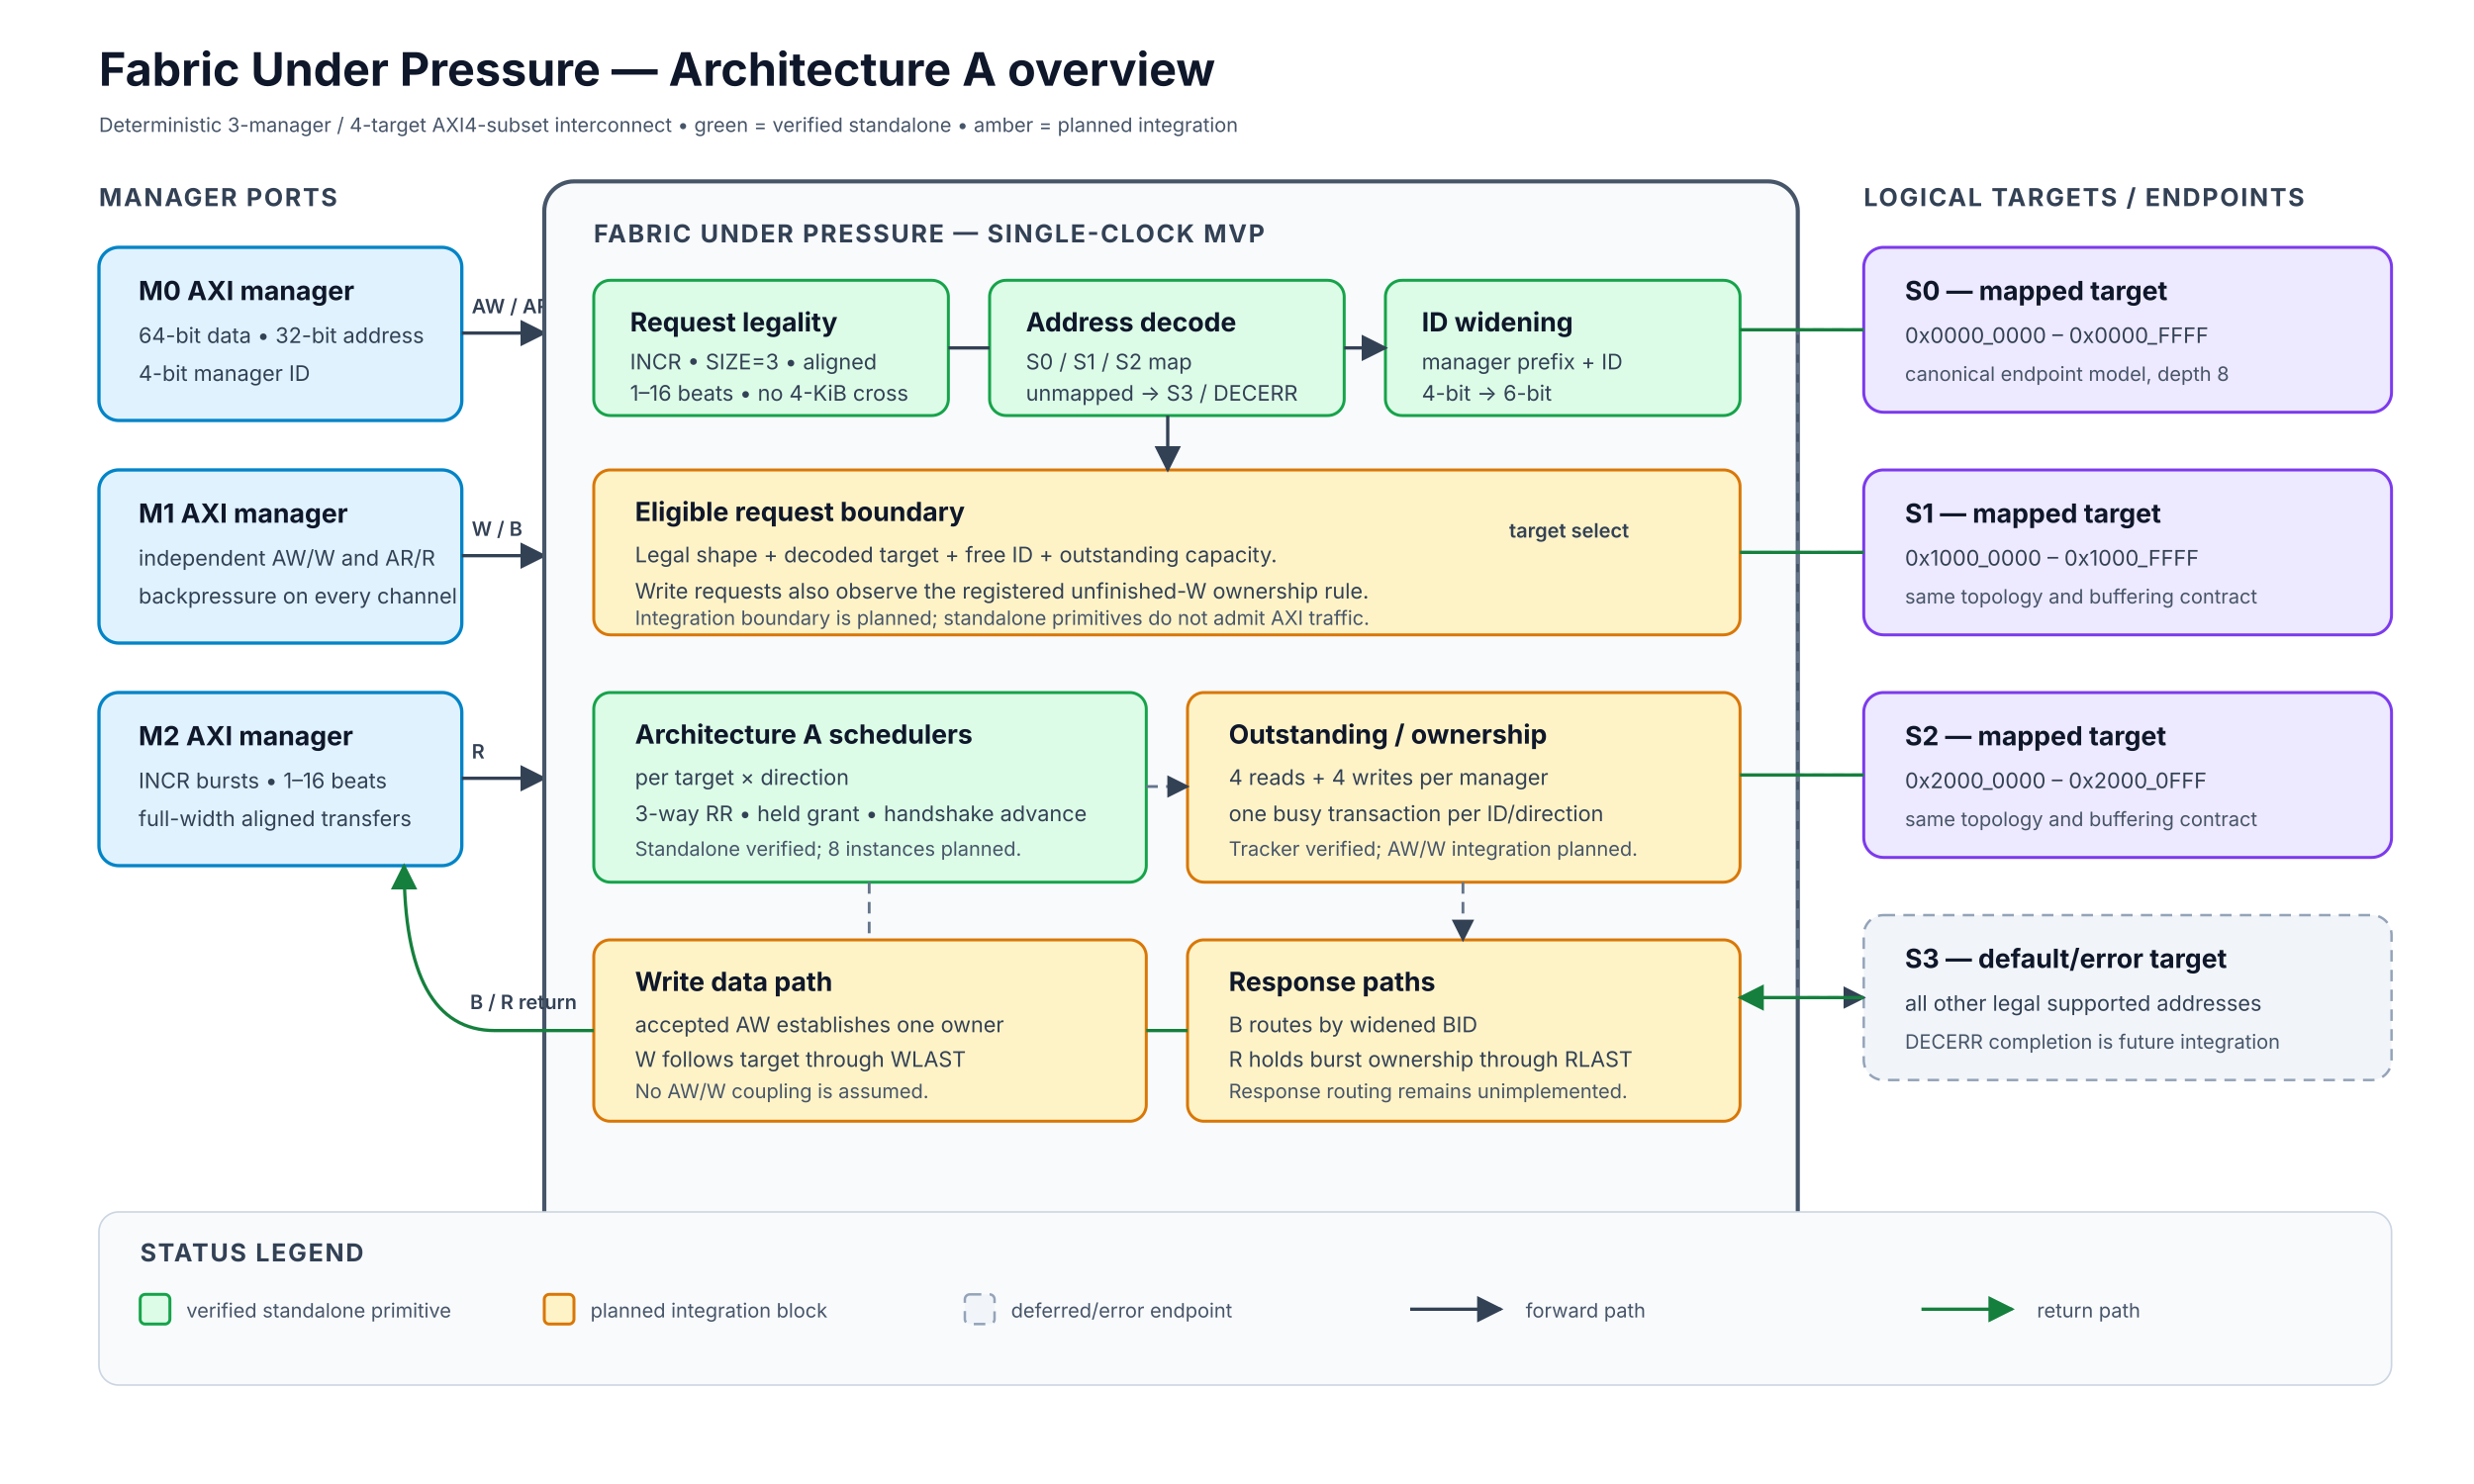
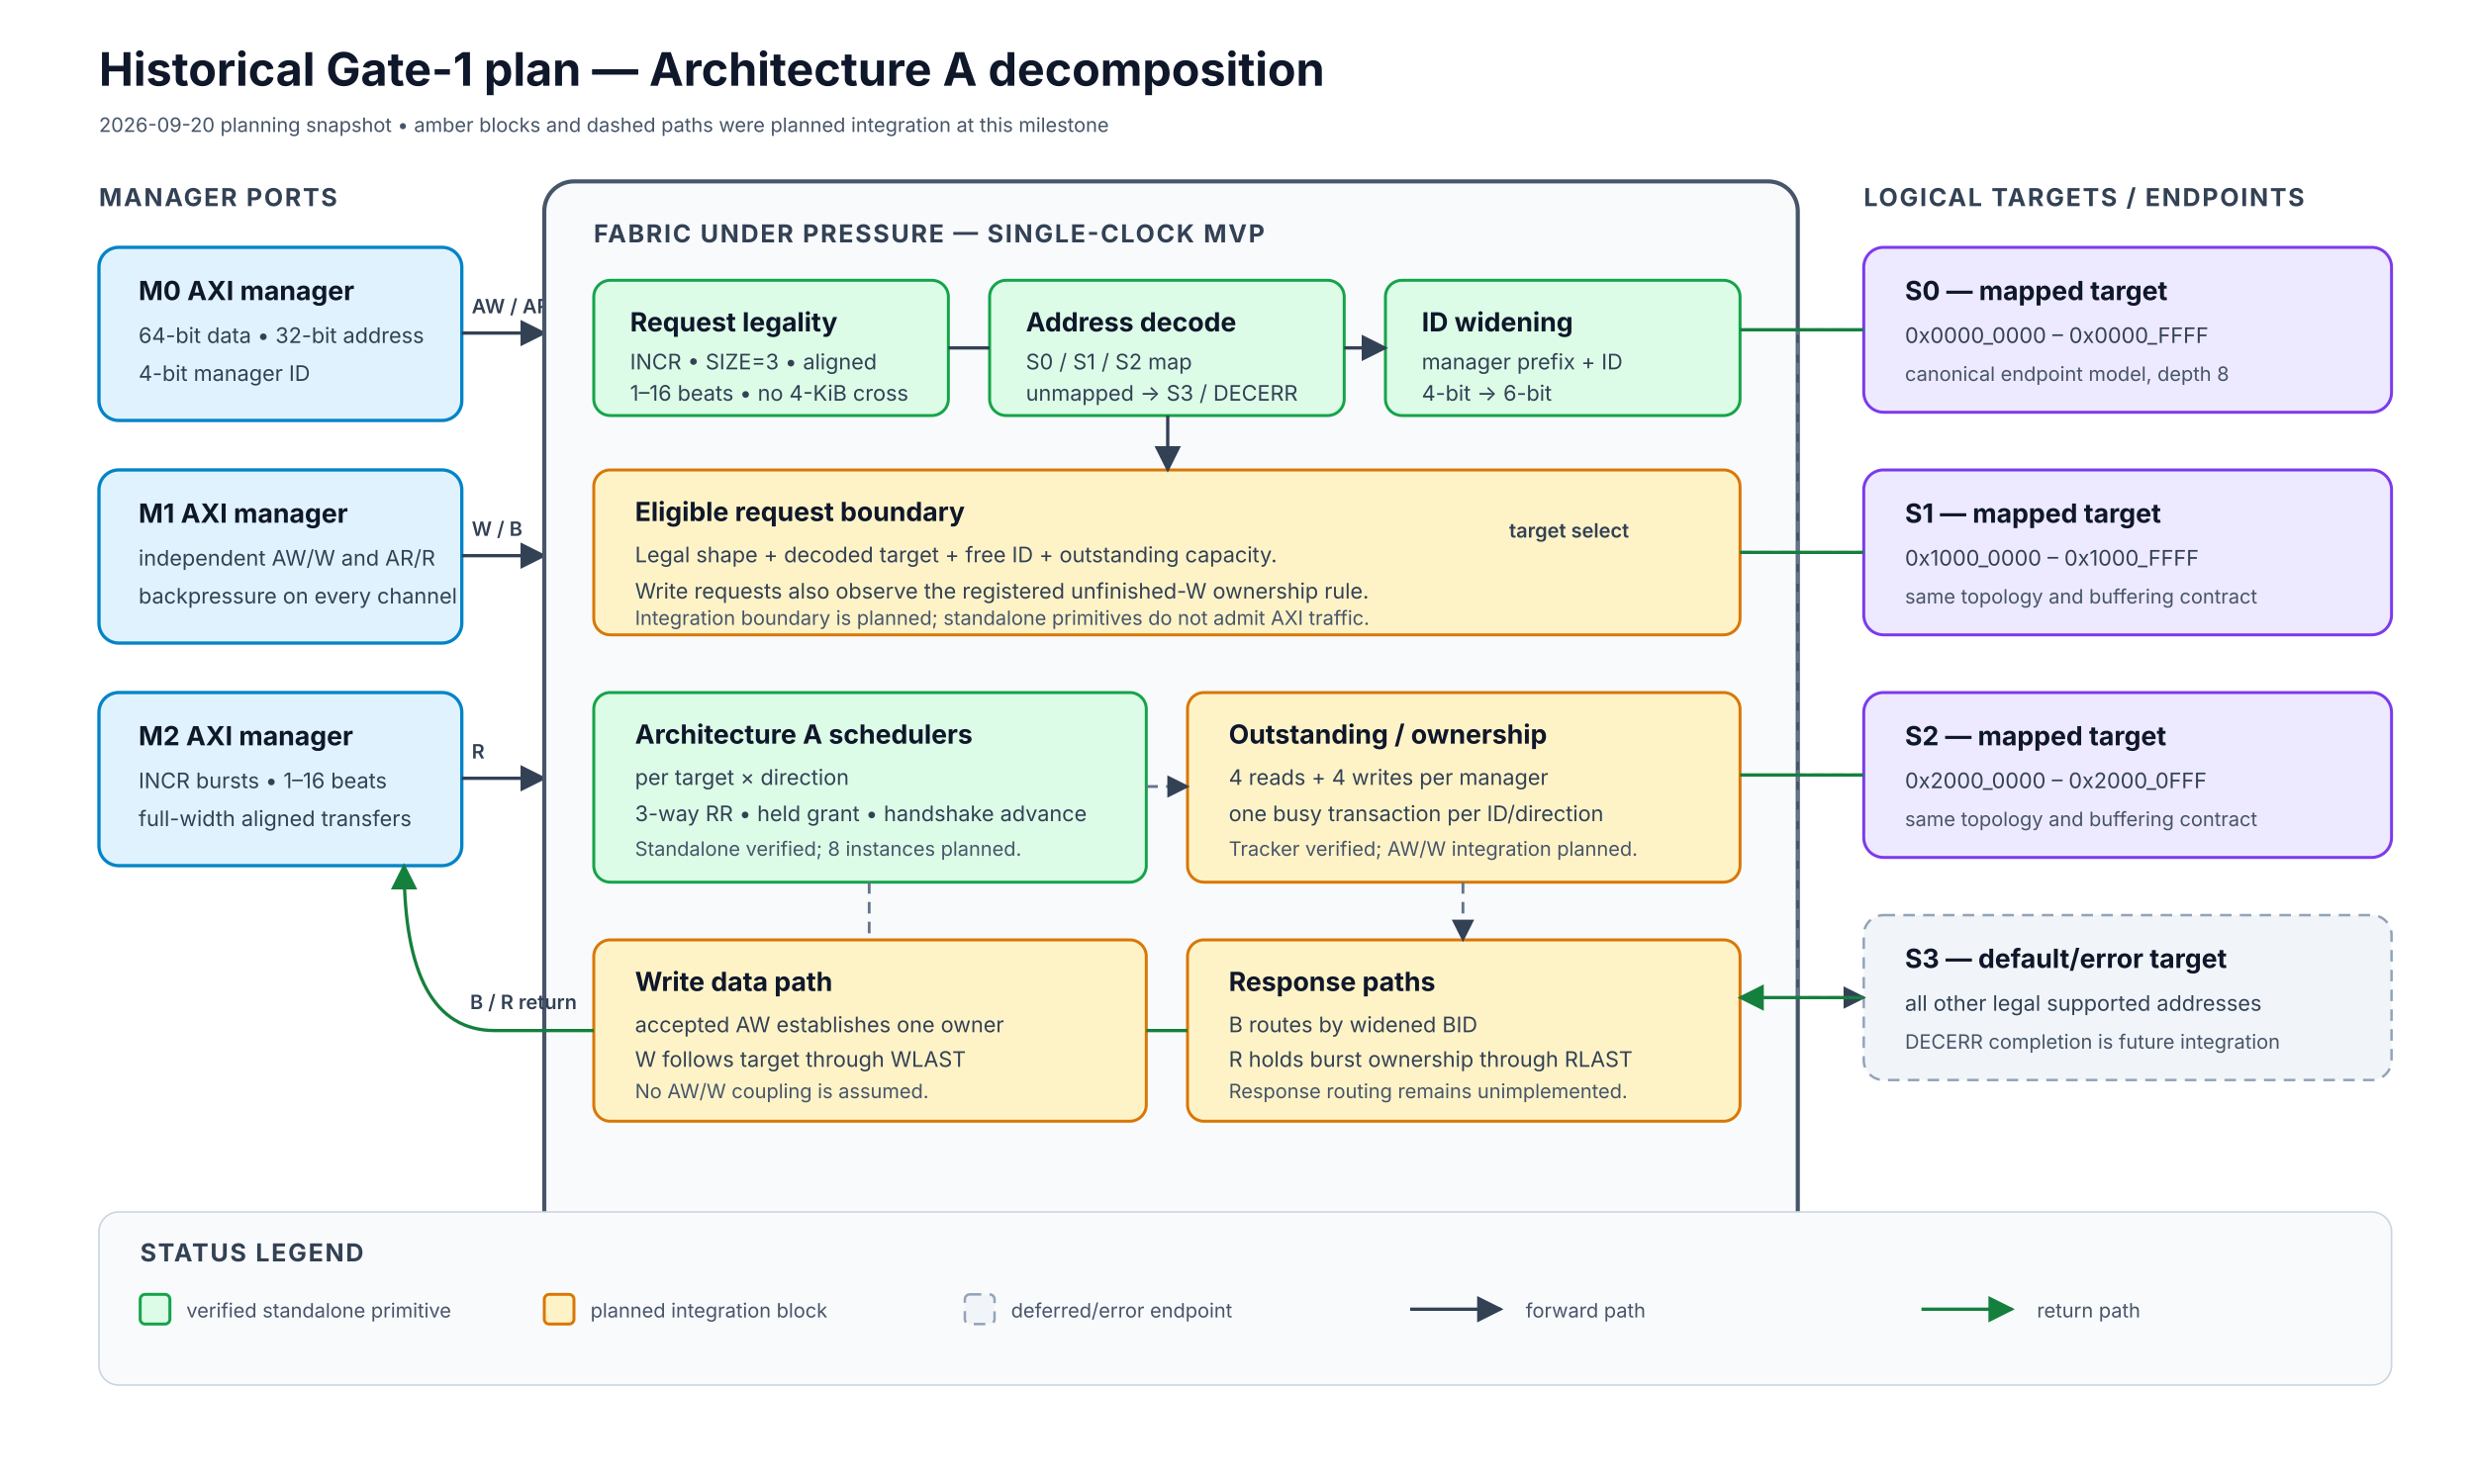
<svg xmlns="http://www.w3.org/2000/svg" width="1500" height="900" viewBox="0 0 1500 900" role="img" aria-labelledby="t d">
  <defs>
    <marker id="a" viewBox="0 0 10 10" refX="9" refY="5" markerWidth="8" markerHeight="8" orient="auto">
      <path d="M0 0L10 5L0 10z" fill="#334155" />
    </marker>
    <marker id="g" viewBox="0 0 10 10" refX="9" refY="5" markerWidth="8" markerHeight="8" orient="auto">
      <path d="M0 0L10 5L0 10z" fill="#15803d" />
    </marker>
    <style>
 .h{font:700 28px -apple-system,BlinkMacSystemFont,"Segoe UI",sans-serif;fill:#0f172a}.s{font:700 15px -apple-system,BlinkMacSystemFont,"Segoe UI",sans-serif;fill:#334155;letter-spacing:.07em}.bt{font:700 16px -apple-system,BlinkMacSystemFont,"Segoe UI",sans-serif;fill:#0f172a}.tx{font:400 13px -apple-system,BlinkMacSystemFont,"Segoe UI",sans-serif;fill:#334155}.sm{font:400 12px -apple-system,BlinkMacSystemFont,"Segoe UI",sans-serif;fill:#475569}.lb{font:600 12px -apple-system,BlinkMacSystemFont,"Segoe UI",sans-serif;fill:#334155}
 .mgr{fill:#e0f2fe;stroke:#0284c7;stroke-width:2}.fab{fill:#f8fafc;stroke:#475569;stroke-width:2.5}.ver{fill:#dcfce7;stroke:#16a34a;stroke-width:1.8}.pl{fill:#fef3c7;stroke:#d97706;stroke-width:1.8}.tar{fill:#ede9fe;stroke:#7c3aed;stroke-width:1.8}.def{fill:#f1f5f9;stroke:#94a3b8;stroke-width:1.5;stroke-dasharray:7 5}.ln{stroke:#334155;stroke-width:2;fill:none;marker-end:url(#a)}.ret{stroke:#15803d;stroke-width:2;fill:none;marker-end:url(#g)}.ds{stroke:#64748b;stroke-width:1.7;fill:none;stroke-dasharray:7 5;marker-end:url(#a)}
 </style>
  </defs>
  <rect width="1500" height="900" fill="#fff" />
-   <text x="60" y="52" class="h">Fabric Under Pressure — Architecture A overview</text>
-   <text x="60" y="80" class="sm">Deterministic 3-manager / 4-target AXI4-subset interconnect • green = verified standalone • amber = planned integration</text>
+   <text x="60" y="52" class="h">Historical Gate-1 plan — Architecture A decomposition</text>
+   <text x="60" y="80" class="sm">2026-09-20 planning snapshot • amber blocks and dashed paths were planned integration at this milestone</text>
  <text x="60" y="125" class="s">MANAGER PORTS</text>
  <rect x="60" y="150" width="220" height="105" rx="12" class="mgr" />
  <text x="84" y="182" class="bt">M0 AXI manager</text>
  <text x="84" y="208" class="tx">64-bit data • 32-bit address</text>
  <text x="84" y="231" class="tx">4-bit manager ID</text>
  <rect x="60" y="285" width="220" height="105" rx="12" class="mgr" />
  <text x="84" y="317" class="bt">M1 AXI manager</text>
  <text x="84" y="343" class="tx">independent AW/W and AR/R</text>
  <text x="84" y="366" class="tx">backpressure on every channel</text>
  <rect x="60" y="420" width="220" height="105" rx="12" class="mgr" />
  <text x="84" y="452" class="bt">M2 AXI manager</text>
  <text x="84" y="478" class="tx">INCR bursts • 1–16 beats</text>
  <text x="84" y="501" class="tx">full-width aligned transfers</text>
  <path d="M280 202H330" class="ln" />
  <path d="M280 337H330" class="ln" />
  <path d="M280 472H330" class="ln" />
  <text x="286" y="190" class="lb">AW / AR</text>
  <text x="286" y="325" class="lb">W / B</text>
  <text x="286" y="460" class="lb">R</text>
  <rect x="330" y="110" width="760" height="650" rx="18" class="fab" />
  <text x="360" y="147" class="s">FABRIC UNDER PRESSURE — SINGLE-CLOCK MVP</text>
  <rect x="360" y="170" width="215" height="82" rx="10" class="ver" />
  <text x="382" y="201" class="bt">Request legality</text>
  <text x="382" y="224" class="tx">INCR • SIZE=3 • aligned</text>
  <text x="382" y="243" class="tx">1–16 beats • no 4-KiB cross</text>
  <rect x="600" y="170" width="215" height="82" rx="10" class="ver" />
  <text x="622" y="201" class="bt">Address decode</text>
  <text x="622" y="224" class="tx">S0 / S1 / S2 map</text>
  <text x="622" y="243" class="tx">unmapped → S3 / DECERR</text>
  <rect x="840" y="170" width="215" height="82" rx="10" class="ver" />
  <text x="862" y="201" class="bt">ID widening</text>
  <text x="862" y="224" class="tx">manager prefix + ID</text>
  <text x="862" y="243" class="tx">4-bit → 6-bit</text>
  <path d="M575 211h25M815 211h25" class="ln" />
  <rect x="360" y="285" width="695" height="100" rx="10" class="pl" />
  <text x="385" y="316" class="bt">Eligible request boundary</text>
  <text x="385" y="341" class="tx">Legal shape + decoded target + free ID + outstanding capacity.</text>
  <text x="385" y="363" class="tx">Write requests also observe the registered unfinished-W ownership rule.</text>
  <text x="385" y="379" class="sm">Integration boundary is planned; standalone primitives do not admit AXI traffic.</text>
  <path d="M708 252v33" class="ln" />
  <rect x="360" y="420" width="335" height="115" rx="10" class="ver" />
  <text x="385" y="451" class="bt">Architecture A schedulers</text>
  <text x="385" y="476" class="tx">per target × direction</text>
  <text x="385" y="498" class="tx">3-way RR • held grant • handshake advance</text>
  <text x="385" y="519" class="sm">Standalone verified; 8 instances planned.</text>
  <rect x="720" y="420" width="335" height="115" rx="10" class="pl" />
  <text x="745" y="451" class="bt">Outstanding / ownership</text>
  <text x="745" y="476" class="tx">4 reads + 4 writes per manager</text>
  <text x="745" y="498" class="tx">one busy transaction per ID/direction</text>
  <text x="745" y="519" class="sm">Tracker verified; AW/W integration planned.</text>
  <path d="M695 477h25" class="ds" />
  <rect x="360" y="570" width="335" height="110" rx="10" class="pl" />
  <text x="385" y="601" class="bt">Write data path</text>
  <text x="385" y="626" class="tx">accepted AW establishes one owner</text>
  <text x="385" y="647" class="tx">W follows target through WLAST</text>
  <text x="385" y="666" class="sm">No AW/W coupling is assumed.</text>
  <rect x="720" y="570" width="335" height="110" rx="10" class="pl" />
  <text x="745" y="601" class="bt">Response paths</text>
  <text x="745" y="626" class="tx">B routes by widened BID</text>
  <text x="745" y="647" class="tx">R holds burst ownership through RLAST</text>
  <text x="745" y="666" class="sm">Response routing remains unimplemented.</text>
  <path d="M527 535v35M887 535v35" class="ds" />
  <text x="1130" y="125" class="s">LOGICAL TARGETS / ENDPOINTS</text>
  <rect x="1130" y="150" width="320" height="100" rx="12" class="tar" />
  <text x="1155" y="182" class="bt">S0 — mapped target</text>
  <text x="1155" y="208" class="tx">0x0000_0000 – 0x0000_FFFF</text>
  <text x="1155" y="231" class="sm">canonical endpoint model, depth 8</text>
  <rect x="1130" y="285" width="320" height="100" rx="12" class="tar" />
  <text x="1155" y="317" class="bt">S1 — mapped target</text>
  <text x="1155" y="343" class="tx">0x1000_0000 – 0x1000_FFFF</text>
  <text x="1155" y="366" class="sm">same topology and buffering contract</text>
  <rect x="1130" y="420" width="320" height="100" rx="12" class="tar" />
  <text x="1155" y="452" class="bt">S2 — mapped target</text>
  <text x="1155" y="478" class="tx">0x2000_0000 – 0x2000_0FFF</text>
  <text x="1155" y="501" class="sm">same topology and buffering contract</text>
  <rect x="1130" y="555" width="320" height="100" rx="12" class="def" />
  <text x="1155" y="587" class="bt">S3 — default/error target</text>
  <text x="1155" y="613" class="tx">all other legal supported addresses</text>
  <text x="1155" y="636" class="sm">DECERR completion is future integration</text>
  <path d="M1055 335h75M1090 335V200h40M1090 335V335h40M1090 335V470h40M1090 335V605h40" class="ds" />
  <text x="915" y="326" class="lb">target select</text>
  <path d="M1130 200h-75M1130 335h-75M1130 470h-75M1130 605h-75" class="ret" />
  <path d="M720 625H695M360 625H300Q245 625 245 525" class="ret" />
  <text x="285" y="612" class="lb">B / R return</text>
  <rect x="60" y="735" width="1390" height="105" rx="12" fill="#f8fafc" stroke="#cbd5e1" />
  <text x="85" y="765" class="s">STATUS LEGEND</text>
  <rect x="85" y="785" width="18" height="18" rx="3" class="ver" />
  <text x="113" y="799" class="sm">verified standalone primitive</text>
  <rect x="330" y="785" width="18" height="18" rx="3" class="pl" />
  <text x="358" y="799" class="sm">planned integration block</text>
  <rect x="585" y="785" width="18" height="18" rx="3" class="def" />
  <text x="613" y="799" class="sm">deferred/error endpoint</text>
  <line x1="855" y1="794" x2="910" y2="794" class="ln" />
  <text x="925" y="799" class="sm">forward path</text>
  <line x1="1165" y1="794" x2="1220" y2="794" class="ret" />
  <text x="1235" y="799" class="sm">return path</text>
</svg>
